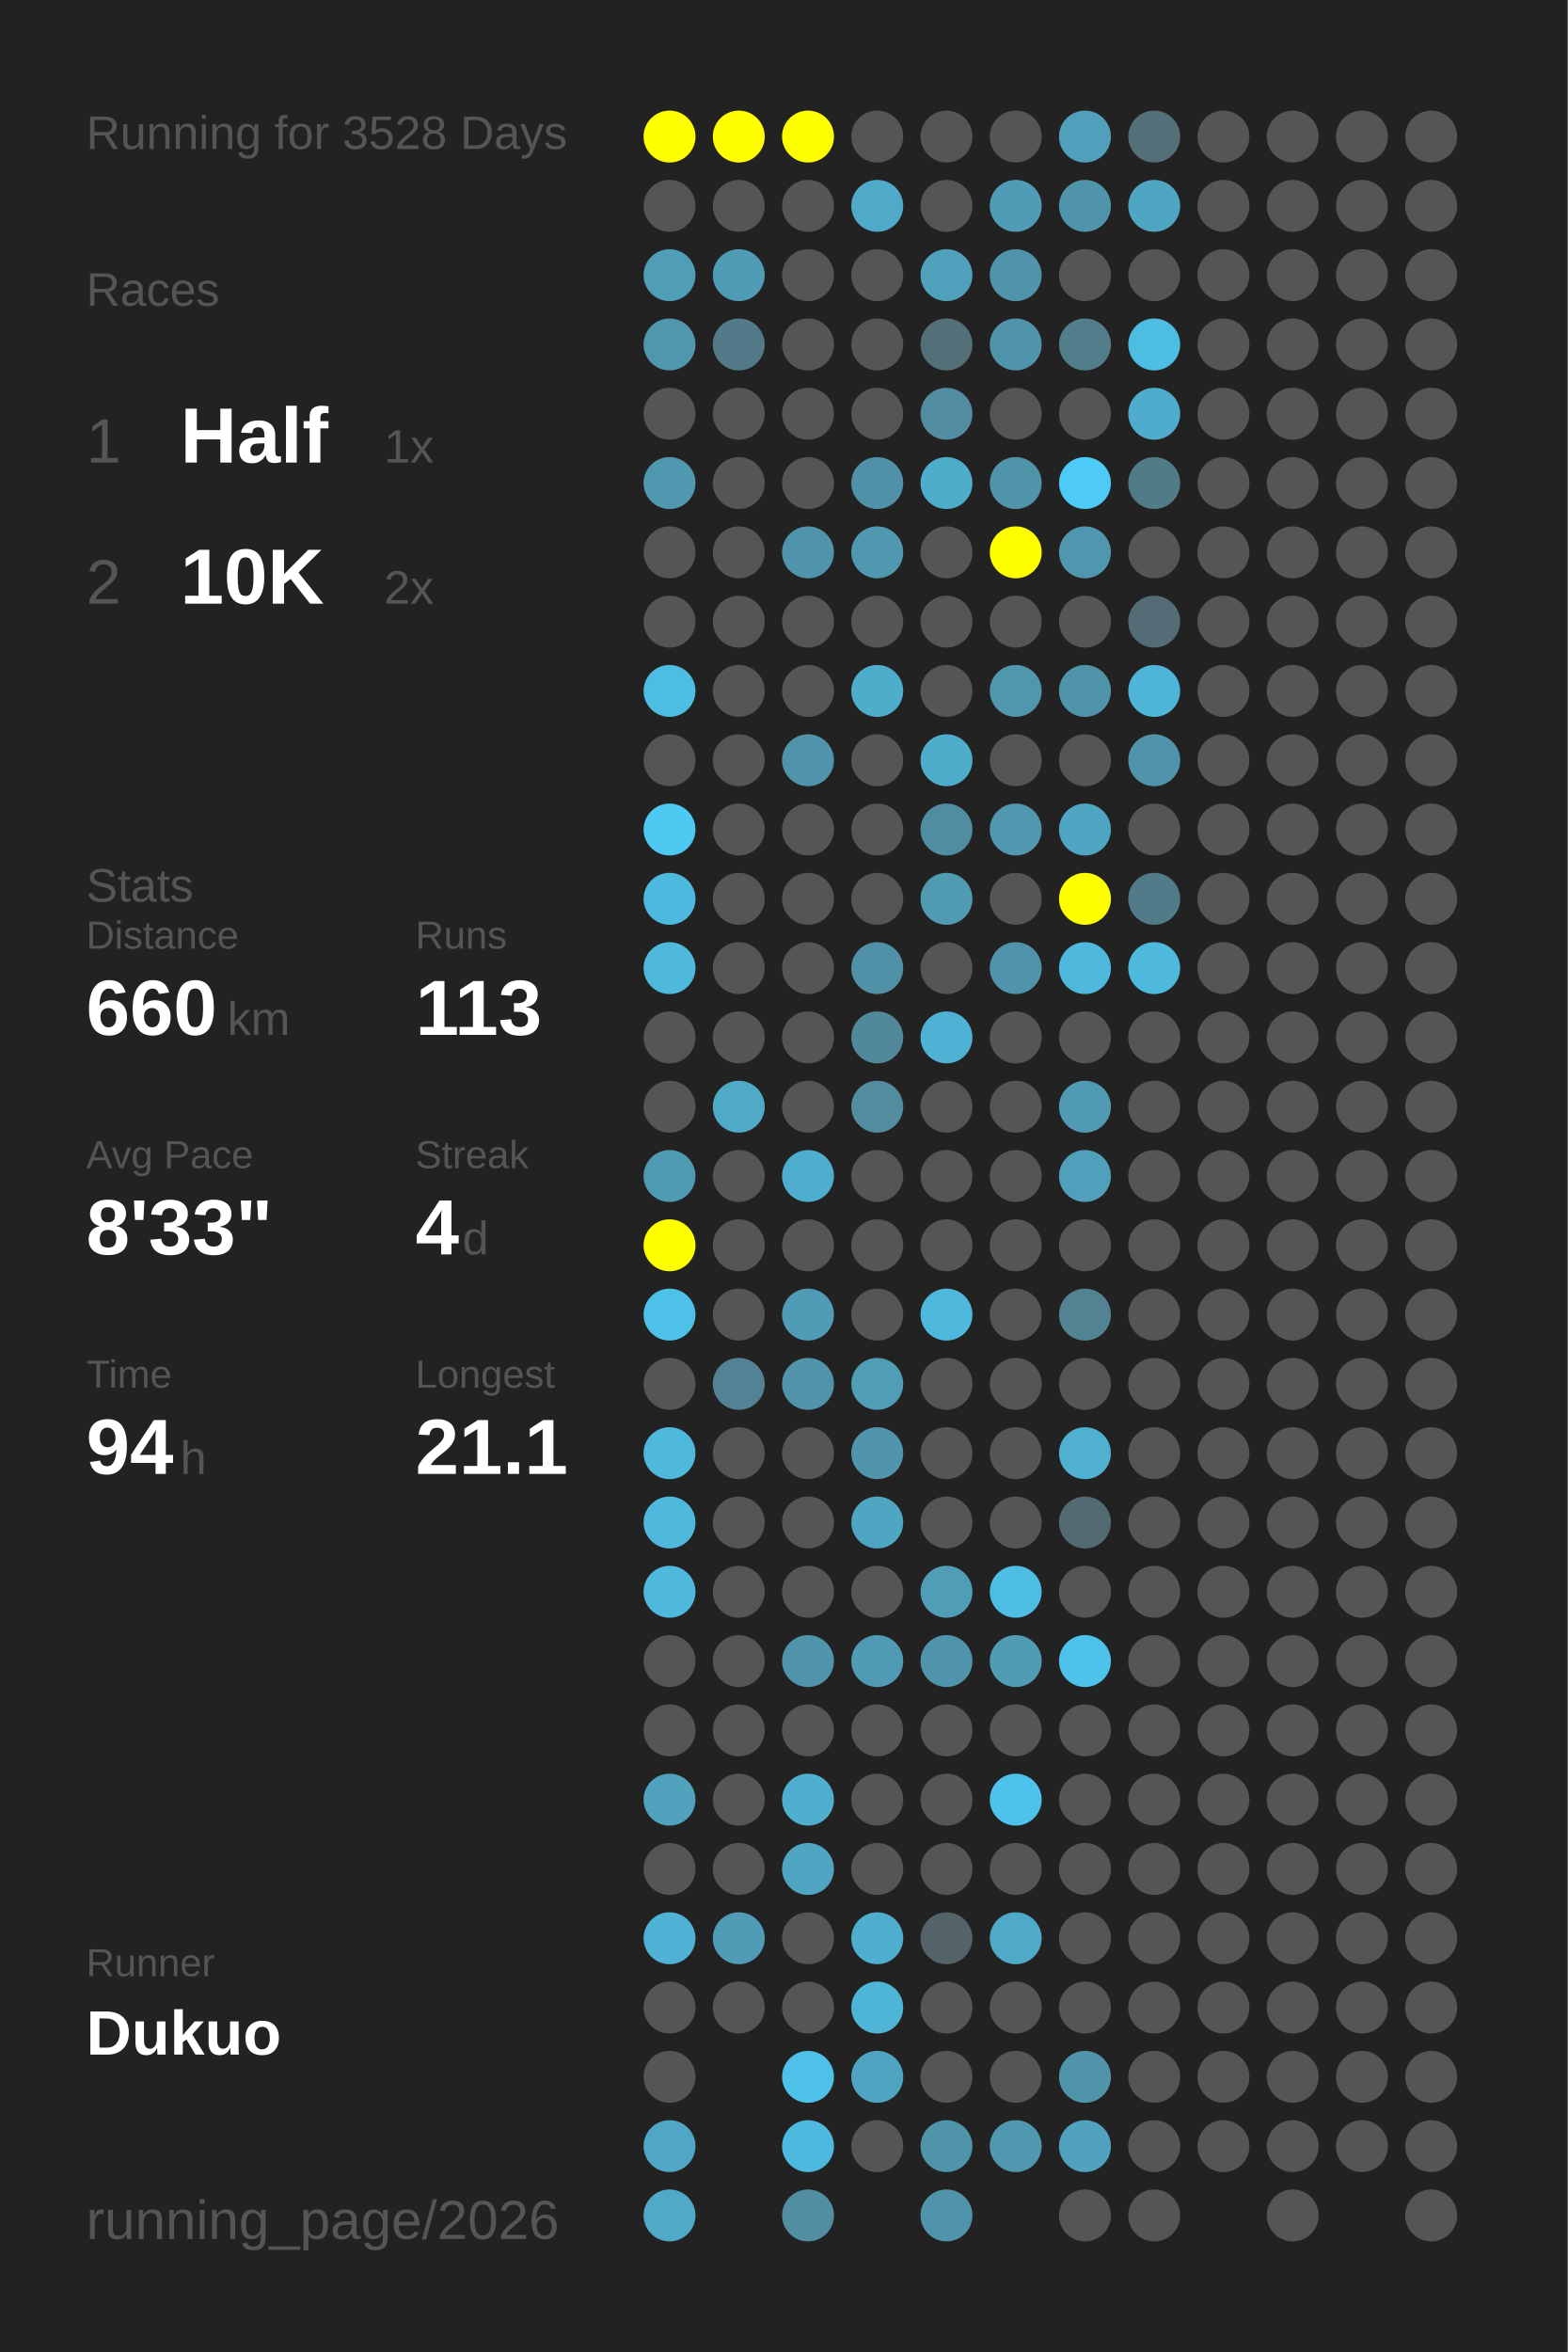
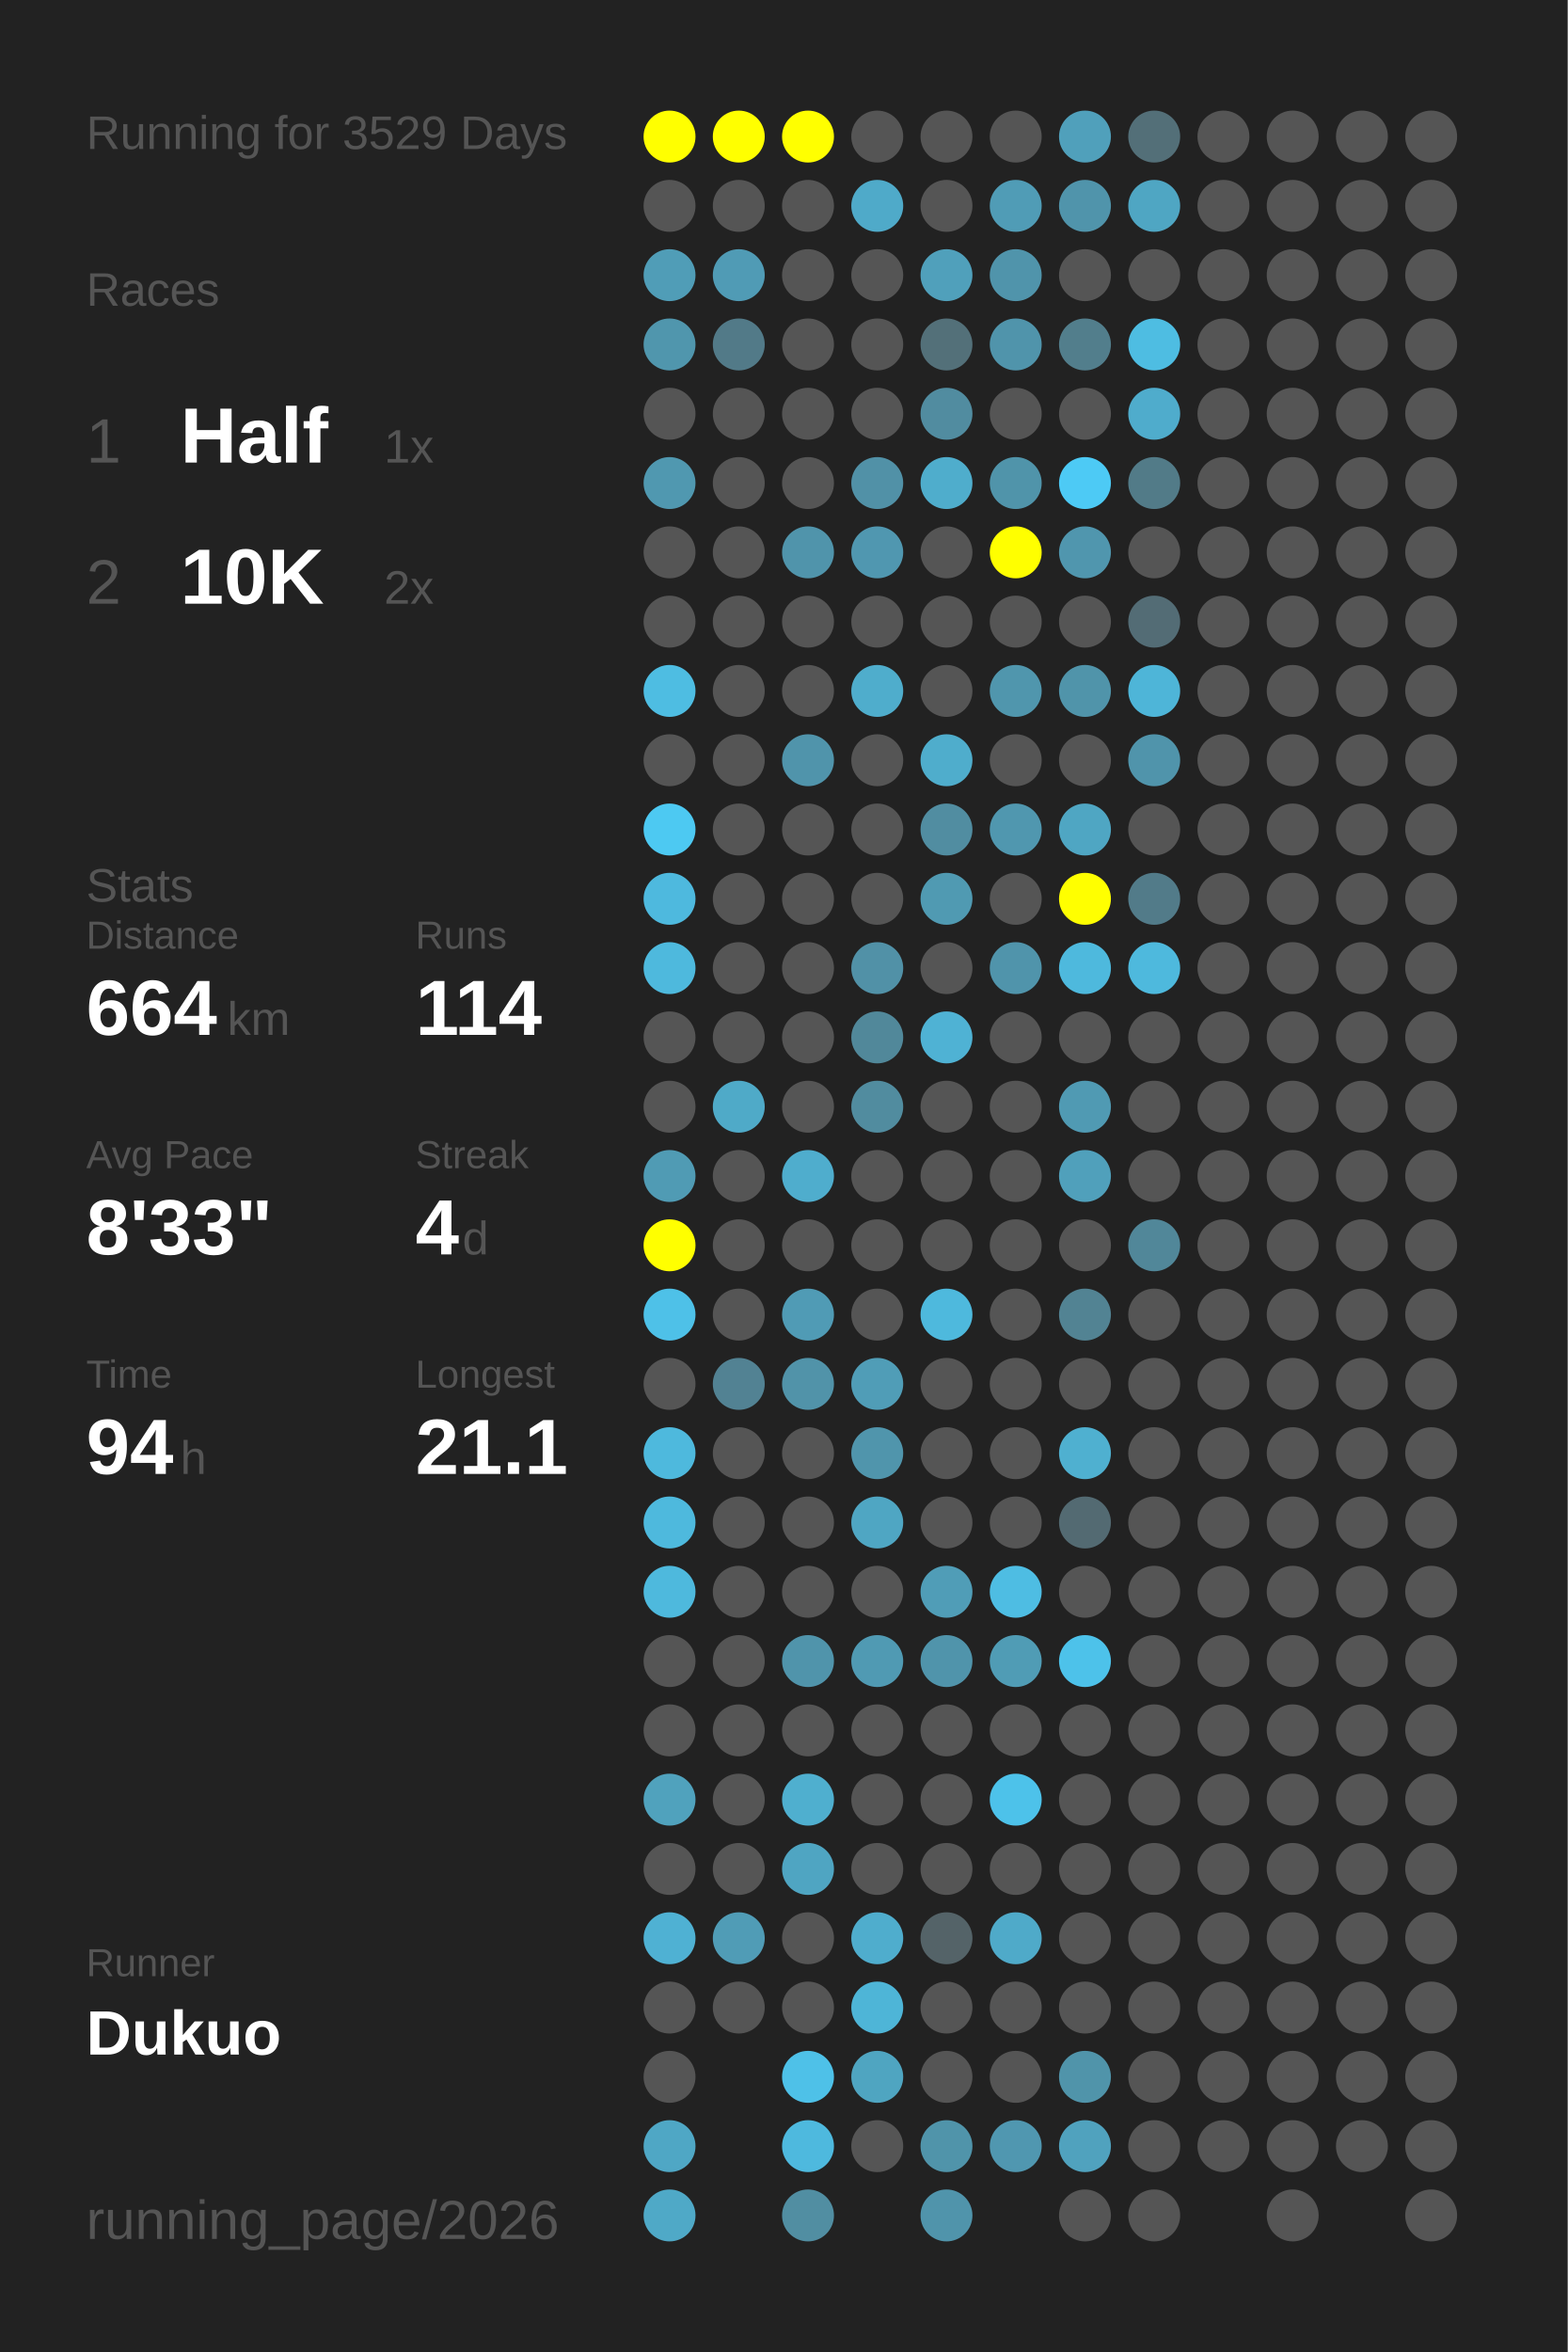
<svg xmlns="http://www.w3.org/2000/svg" baseProfile="full" height="300mm" version="1.1" viewBox="0,0,200,300" width="200mm">
  <defs />
  <rect fill="#222222" height="300" width="200" x="0" y="0" />
-   <text fill="#555555" style="font-size:6px; font-family:Arial;" x="11" y="19">Running for 3528 Days</text>
+   <text fill="#555555" style="font-size:6px; font-family:Arial;" x="11" y="19">Running for 3529 Days</text>
  <text fill="#555555" style="font-size:6px; font-family:Arial;" x="11" y="39">Races</text>
  <text fill="#555555" style="font-size:8px; font-family:Arial;" x="11" y="59">1</text>
  <text fill="#FFFFFF" style="font-size:10px; font-family:Arial; font-weight:bold;" x="23" y="59">Half</text>
  <text fill="#555555" style="font-size:6px; font-family:Arial;" x="49" y="59">1x</text>
  <text fill="#555555" style="font-size:8px; font-family:Arial;" x="11" y="77">2</text>
  <text fill="#FFFFFF" style="font-size:10px; font-family:Arial; font-weight:bold;" x="23" y="77">10K</text>
  <text fill="#555555" style="font-size:6px; font-family:Arial;" x="49" y="77">2x</text>
  <text fill="#555555" style="font-size:6px; font-family:Arial;" x="11" y="115">Stats</text>
  <text fill="#555555" style="font-size:5px; font-family:Arial;" x="11" y="121">Distance</text>
-   <text fill="#FFFFFF" style="font-size:10px; font-family:Arial; font-weight:bold;" x="11" y="132">660</text>
+   <text fill="#FFFFFF" style="font-size:10px; font-family:Arial; font-weight:bold;" x="11" y="132">664</text>
  <text fill="#555555" style="font-size:6px; font-family:Arial;" x="29" y="132">km</text>
  <text fill="#555555" style="font-size:5px; font-family:Arial;" x="53" y="121">Runs</text>
-   <text fill="#FFFFFF" style="font-size:10px; font-family:Arial; font-weight:bold;" x="53" y="132">113</text>
+   <text fill="#FFFFFF" style="font-size:10px; font-family:Arial; font-weight:bold;" x="53" y="132">114</text>
  <text fill="#555555" style="font-size:5px; font-family:Arial;" x="11" y="149">Avg Pace</text>
  <text fill="#FFFFFF" style="font-size:10px; font-family:Arial; font-weight:bold;" x="11" y="160">8'33"</text>
  <text fill="#555555" style="font-size:5px; font-family:Arial;" x="53" y="149">Streak</text>
  <text fill="#FFFFFF" style="font-size:10px; font-family:Arial; font-weight:bold;" x="53" y="160">4</text>
  <text fill="#555555" style="font-size:6px; font-family:Arial;" x="59" y="160">d</text>
  <text fill="#555555" style="font-size:5px; font-family:Arial;" x="11" y="177">Time</text>
  <text fill="#FFFFFF" style="font-size:10px; font-family:Arial; font-weight:bold;" x="11" y="188">94</text>
  <text fill="#555555" style="font-size:6px; font-family:Arial;" x="23" y="188">h</text>
  <text fill="#555555" style="font-size:5px; font-family:Arial;" x="53" y="177">Longest</text>
  <text fill="#FFFFFF" style="font-size:10px; font-family:Arial; font-weight:bold;" x="53" y="188">21.1</text>
  <text fill="#555555" style="font-size:5px; font-family:Arial;" x="11" y="252.065">Runner</text>
  <text fill="#FFFFFF" style="font-size:8px; font-family:Arial; font-weight:bold;" x="11" y="262.065">Dukuo</text>
  <text fill="#555555" style="font-size:7px; font-family:Arial;" x="11" y="285.581">running_page/2026</text>
  <circle cx="85.417" cy="17.419" fill="#FFFF00" r="3.312" />
  <circle cx="85.417" cy="26.258" fill="#555555" r="3.312" />
  <circle cx="85.417" cy="35.097" fill="#509db7" r="3.312" />
  <circle cx="85.417" cy="43.935" fill="#5096ad" r="3.312" />
  <circle cx="85.417" cy="52.774" fill="#555555" r="3.312" />
  <circle cx="85.417" cy="61.613" fill="#5098b0" r="3.312" />
  <circle cx="85.417" cy="70.452" fill="#555555" r="3.312" />
  <circle cx="85.417" cy="79.29" fill="#555555" r="3.312" />
  <circle cx="85.417" cy="88.129" fill="#4ebde2" r="3.312" />
  <circle cx="85.417" cy="96.968" fill="#555555" r="3.312" />
  <circle cx="85.417" cy="105.806" fill="#4dc9f2" r="3.312" />
  <circle cx="85.417" cy="114.645" fill="#4eb9de" r="3.312" />
  <circle cx="85.417" cy="123.484" fill="#4eb9dd" r="3.312" />
  <circle cx="85.417" cy="132.323" fill="#555555" r="3.312" />
  <circle cx="85.417" cy="141.161" fill="#555555" r="3.312" />
  <circle cx="85.417" cy="150" fill="#509bb4" r="3.312" />
  <circle cx="85.417" cy="158.839" fill="#FFFF00" r="3.312" />
  <circle cx="85.417" cy="167.677" fill="#4ec1e8" r="3.312" />
  <circle cx="85.417" cy="176.516" fill="#555555" r="3.312" />
  <circle cx="85.417" cy="185.355" fill="#4eb9dd" r="3.312" />
  <circle cx="85.417" cy="194.194" fill="#4eb9dd" r="3.312" />
  <circle cx="85.417" cy="203.032" fill="#4eb9dd" r="3.312" />
  <circle cx="85.417" cy="211.871" fill="#555555" r="3.312" />
  <circle cx="85.417" cy="220.71" fill="#555555" r="3.312" />
  <circle cx="85.417" cy="229.548" fill="#50a2bd" r="3.312" />
  <circle cx="85.417" cy="238.387" fill="#555555" r="3.312" />
  <circle cx="85.417" cy="247.226" fill="#4fb1d3" r="3.312" />
  <circle cx="85.417" cy="256.065" fill="#555555" r="3.312" />
  <circle cx="85.417" cy="264.903" fill="#555555" r="3.312" />
  <circle cx="85.417" cy="273.742" fill="#4fa7c5" r="3.312" />
  <circle cx="85.417" cy="282.581" fill="#4fa9c7" r="3.312" />
  <circle cx="94.25" cy="17.419" fill="#FFFF00" r="3.312" />
  <circle cx="94.25" cy="26.258" fill="#555555" r="3.312" />
  <circle cx="94.25" cy="35.097" fill="#509bb5" r="3.312" />
  <circle cx="94.25" cy="43.935" fill="#527a88" r="3.312" />
  <circle cx="94.25" cy="52.774" fill="#555555" r="3.312" />
  <circle cx="94.25" cy="61.613" fill="#555555" r="3.312" />
  <circle cx="94.25" cy="70.452" fill="#555555" r="3.312" />
  <circle cx="94.25" cy="79.29" fill="#555555" r="3.312" />
  <circle cx="94.25" cy="88.129" fill="#555555" r="3.312" />
  <circle cx="94.25" cy="96.968" fill="#555555" r="3.312" />
  <circle cx="94.25" cy="105.806" fill="#555555" r="3.312" />
  <circle cx="94.25" cy="114.645" fill="#555555" r="3.312" />
  <circle cx="94.25" cy="123.484" fill="#555555" r="3.312" />
  <circle cx="94.25" cy="132.323" fill="#555555" r="3.312" />
  <circle cx="94.25" cy="141.161" fill="#4faac8" r="3.312" />
  <circle cx="94.25" cy="150" fill="#555555" r="3.312" />
  <circle cx="94.25" cy="158.839" fill="#555555" r="3.312" />
  <circle cx="94.25" cy="167.677" fill="#555555" r="3.312" />
  <circle cx="94.25" cy="176.516" fill="#528293" r="3.312" />
  <circle cx="94.25" cy="185.355" fill="#555555" r="3.312" />
  <circle cx="94.25" cy="194.194" fill="#555555" r="3.312" />
  <circle cx="94.25" cy="203.032" fill="#555555" r="3.312" />
  <circle cx="94.25" cy="211.871" fill="#555555" r="3.312" />
  <circle cx="94.25" cy="220.71" fill="#555555" r="3.312" />
  <circle cx="94.25" cy="229.548" fill="#555555" r="3.312" />
  <circle cx="94.25" cy="238.387" fill="#555555" r="3.312" />
  <circle cx="94.25" cy="247.226" fill="#509cb6" r="3.312" />
  <circle cx="94.25" cy="256.065" fill="#555555" r="3.312" />
  <circle cx="103.083" cy="17.419" fill="#FFFF00" r="3.312" />
  <circle cx="103.083" cy="26.258" fill="#555555" r="3.312" />
  <circle cx="103.083" cy="35.097" fill="#555555" r="3.312" />
  <circle cx="103.083" cy="43.935" fill="#555555" r="3.312" />
  <circle cx="103.083" cy="52.774" fill="#555555" r="3.312" />
  <circle cx="103.083" cy="61.613" fill="#555555" r="3.312" />
  <circle cx="103.083" cy="70.452" fill="#5094ab" r="3.312" />
  <circle cx="103.083" cy="79.29" fill="#555555" r="3.312" />
  <circle cx="103.083" cy="88.129" fill="#555555" r="3.312" />
  <circle cx="103.083" cy="96.968" fill="#5094ab" r="3.312" />
  <circle cx="103.083" cy="105.806" fill="#555555" r="3.312" />
  <circle cx="103.083" cy="114.645" fill="#555555" r="3.312" />
  <circle cx="103.083" cy="123.484" fill="#555555" r="3.312" />
  <circle cx="103.083" cy="132.323" fill="#555555" r="3.312" />
  <circle cx="103.083" cy="141.161" fill="#555555" r="3.312" />
  <circle cx="103.083" cy="150" fill="#4fadcd" r="3.312" />
  <circle cx="103.083" cy="158.839" fill="#555555" r="3.312" />
  <circle cx="103.083" cy="167.677" fill="#509bb5" r="3.312" />
  <circle cx="103.083" cy="176.516" fill="#5193a9" r="3.312" />
  <circle cx="103.083" cy="185.355" fill="#555555" r="3.312" />
  <circle cx="103.083" cy="194.194" fill="#555555" r="3.312" />
  <circle cx="103.083" cy="203.032" fill="#555555" r="3.312" />
  <circle cx="103.083" cy="211.871" fill="#5094ab" r="3.312" />
  <circle cx="103.083" cy="220.71" fill="#555555" r="3.312" />
  <circle cx="103.083" cy="229.548" fill="#4fafcf" r="3.312" />
  <circle cx="103.083" cy="238.387" fill="#4fa5c2" r="3.312" />
  <circle cx="103.083" cy="247.226" fill="#555555" r="3.312" />
  <circle cx="103.083" cy="256.065" fill="#555555" r="3.312" />
  <circle cx="103.083" cy="264.903" fill="#4ec1e8" r="3.312" />
  <circle cx="103.083" cy="273.742" fill="#4eb9de" r="3.312" />
  <circle cx="103.083" cy="282.581" fill="#518ea2" r="3.312" />
  <circle cx="111.917" cy="17.419" fill="#555555" r="3.312" />
  <circle cx="111.917" cy="26.258" fill="#4faac9" r="3.312" />
  <circle cx="111.917" cy="35.097" fill="#555555" r="3.312" />
  <circle cx="111.917" cy="43.935" fill="#555555" r="3.312" />
  <circle cx="111.917" cy="52.774" fill="#555555" r="3.312" />
  <circle cx="111.917" cy="61.613" fill="#5191a7" r="3.312" />
  <circle cx="111.917" cy="70.452" fill="#5097b0" r="3.312" />
  <circle cx="111.917" cy="79.29" fill="#555555" r="3.312" />
  <circle cx="111.917" cy="88.129" fill="#4fadcc" r="3.312" />
  <circle cx="111.917" cy="96.968" fill="#555555" r="3.312" />
  <circle cx="111.917" cy="105.806" fill="#555555" r="3.312" />
  <circle cx="111.917" cy="114.645" fill="#555555" r="3.312" />
  <circle cx="111.917" cy="123.484" fill="#5191a7" r="3.312" />
  <circle cx="111.917" cy="132.323" fill="#51889a" r="3.312" />
  <circle cx="111.917" cy="141.161" fill="#518c9f" r="3.312" />
  <circle cx="111.917" cy="150" fill="#555555" r="3.312" />
  <circle cx="111.917" cy="158.839" fill="#555555" r="3.312" />
  <circle cx="111.917" cy="167.677" fill="#555555" r="3.312" />
  <circle cx="111.917" cy="176.516" fill="#509db7" r="3.312" />
  <circle cx="111.917" cy="185.355" fill="#5095ac" r="3.312" />
  <circle cx="111.917" cy="194.194" fill="#4fa6c3" r="3.312" />
  <circle cx="111.917" cy="203.032" fill="#555555" r="3.312" />
  <circle cx="111.917" cy="211.871" fill="#509ab3" r="3.312" />
  <circle cx="111.917" cy="220.71" fill="#555555" r="3.312" />
  <circle cx="111.917" cy="229.548" fill="#555555" r="3.312" />
  <circle cx="111.917" cy="238.387" fill="#555555" r="3.312" />
  <circle cx="111.917" cy="247.226" fill="#4fadcd" r="3.312" />
  <circle cx="111.917" cy="256.065" fill="#4eb5d7" r="3.312" />
  <circle cx="111.917" cy="264.903" fill="#4fa5c1" r="3.312" />
  <circle cx="111.917" cy="273.742" fill="#555555" r="3.312" />
  <circle cx="120.75" cy="17.419" fill="#555555" r="3.312" />
  <circle cx="120.75" cy="26.258" fill="#555555" r="3.312" />
  <circle cx="120.75" cy="35.097" fill="#50a0bb" r="3.312" />
  <circle cx="120.75" cy="43.935" fill="#537079" r="3.312" />
  <circle cx="120.75" cy="52.774" fill="#518ca0" r="3.312" />
  <circle cx="120.75" cy="61.613" fill="#4fadcc" r="3.312" />
  <circle cx="120.75" cy="70.452" fill="#555555" r="3.312" />
  <circle cx="120.75" cy="79.29" fill="#555555" r="3.312" />
  <circle cx="120.75" cy="88.129" fill="#555555" r="3.312" />
  <circle cx="120.75" cy="96.968" fill="#4fadcc" r="3.312" />
  <circle cx="120.75" cy="105.806" fill="#518da1" r="3.312" />
  <circle cx="120.75" cy="114.645" fill="#509ab2" r="3.312" />
  <circle cx="120.75" cy="123.484" fill="#555555" r="3.312" />
  <circle cx="120.75" cy="132.323" fill="#4fb2d4" r="3.312" />
  <circle cx="120.75" cy="141.161" fill="#555555" r="3.312" />
  <circle cx="120.75" cy="150" fill="#555555" r="3.312" />
  <circle cx="120.75" cy="158.839" fill="#555555" r="3.312" />
  <circle cx="120.75" cy="167.677" fill="#4eb9dd" r="3.312" />
  <circle cx="120.75" cy="176.516" fill="#555555" r="3.312" />
  <circle cx="120.75" cy="185.355" fill="#555555" r="3.312" />
  <circle cx="120.75" cy="194.194" fill="#555555" r="3.312" />
  <circle cx="120.75" cy="203.032" fill="#509db7" r="3.312" />
  <circle cx="120.75" cy="211.871" fill="#5094ab" r="3.312" />
  <circle cx="120.75" cy="220.71" fill="#555555" r="3.312" />
  <circle cx="120.75" cy="229.548" fill="#555555" r="3.312" />
  <circle cx="120.75" cy="238.387" fill="#555555" r="3.312" />
  <circle cx="120.75" cy="247.226" fill="#546368" r="3.312" />
  <circle cx="120.75" cy="256.065" fill="#555555" r="3.312" />
  <circle cx="120.75" cy="264.903" fill="#555555" r="3.312" />
  <circle cx="120.75" cy="273.742" fill="#5094aa" r="3.312" />
  <circle cx="120.75" cy="282.581" fill="#5094ab" r="3.312" />
  <circle cx="129.583" cy="17.419" fill="#555555" r="3.312" />
  <circle cx="129.583" cy="26.258" fill="#509cb6" r="3.312" />
  <circle cx="129.583" cy="35.097" fill="#5094ab" r="3.312" />
  <circle cx="129.583" cy="43.935" fill="#5094ab" r="3.312" />
  <circle cx="129.583" cy="52.774" fill="#555555" r="3.312" />
  <circle cx="129.583" cy="61.613" fill="#5094aa" r="3.312" />
  <circle cx="129.583" cy="70.452" fill="#FFFF00" r="3.312" />
  <circle cx="129.583" cy="79.29" fill="#555555" r="3.312" />
  <circle cx="129.583" cy="88.129" fill="#5096ad" r="3.312" />
  <circle cx="129.583" cy="96.968" fill="#555555" r="3.312" />
  <circle cx="129.583" cy="105.806" fill="#5097af" r="3.312" />
  <circle cx="129.583" cy="114.645" fill="#555555" r="3.312" />
  <circle cx="129.583" cy="123.484" fill="#5094ab" r="3.312" />
  <circle cx="129.583" cy="132.323" fill="#555555" r="3.312" />
  <circle cx="129.583" cy="141.161" fill="#555555" r="3.312" />
  <circle cx="129.583" cy="150" fill="#555555" r="3.312" />
  <circle cx="129.583" cy="158.839" fill="#555555" r="3.312" />
  <circle cx="129.583" cy="167.677" fill="#555555" r="3.312" />
  <circle cx="129.583" cy="176.516" fill="#555555" r="3.312" />
  <circle cx="129.583" cy="185.355" fill="#555555" r="3.312" />
  <circle cx="129.583" cy="194.194" fill="#555555" r="3.312" />
  <circle cx="129.583" cy="203.032" fill="#4ebde3" r="3.312" />
  <circle cx="129.583" cy="211.871" fill="#509cb5" r="3.312" />
  <circle cx="129.583" cy="220.71" fill="#555555" r="3.312" />
  <circle cx="129.583" cy="229.548" fill="#4dc2ea" r="3.312" />
  <circle cx="129.583" cy="238.387" fill="#555555" r="3.312" />
  <circle cx="129.583" cy="247.226" fill="#4faac9" r="3.312" />
  <circle cx="129.583" cy="256.065" fill="#555555" r="3.312" />
  <circle cx="129.583" cy="264.903" fill="#555555" r="3.312" />
  <circle cx="129.583" cy="273.742" fill="#5097b0" r="3.312" />
  <circle cx="138.417" cy="17.419" fill="#50a0bb" r="3.312" />
  <circle cx="138.417" cy="26.258" fill="#5094ab" r="3.312" />
  <circle cx="138.417" cy="35.097" fill="#555555" r="3.312" />
  <circle cx="138.417" cy="43.935" fill="#527e8c" r="3.312" />
  <circle cx="138.417" cy="52.774" fill="#555555" r="3.312" />
  <circle cx="138.417" cy="61.613" fill="#4dcaf5" r="3.312" />
  <circle cx="138.417" cy="70.452" fill="#5096ae" r="3.312" />
  <circle cx="138.417" cy="79.29" fill="#555555" r="3.312" />
  <circle cx="138.417" cy="88.129" fill="#5094aa" r="3.312" />
  <circle cx="138.417" cy="96.968" fill="#555555" r="3.312" />
  <circle cx="138.417" cy="105.806" fill="#4fa6c3" r="3.312" />
  <circle cx="138.417" cy="114.645" fill="#FFFF00" r="3.312" />
  <circle cx="138.417" cy="123.484" fill="#4eb9dd" r="3.312" />
  <circle cx="138.417" cy="132.323" fill="#555555" r="3.312" />
  <circle cx="138.417" cy="141.161" fill="#509ab3" r="3.312" />
  <circle cx="138.417" cy="150" fill="#50a0bb" r="3.312" />
  <circle cx="138.417" cy="158.839" fill="#555555" r="3.312" />
  <circle cx="138.417" cy="167.677" fill="#528393" r="3.312" />
  <circle cx="138.417" cy="176.516" fill="#555555" r="3.312" />
  <circle cx="138.417" cy="185.355" fill="#4fb0d0" r="3.312" />
  <circle cx="138.417" cy="194.194" fill="#536a72" r="3.312" />
  <circle cx="138.417" cy="203.032" fill="#555555" r="3.312" />
  <circle cx="138.417" cy="211.871" fill="#4dc2ea" r="3.312" />
  <circle cx="138.417" cy="220.71" fill="#555555" r="3.312" />
  <circle cx="138.417" cy="229.548" fill="#555555" r="3.312" />
  <circle cx="138.417" cy="238.387" fill="#555555" r="3.312" />
  <circle cx="138.417" cy="247.226" fill="#555555" r="3.312" />
  <circle cx="138.417" cy="256.065" fill="#555555" r="3.312" />
  <circle cx="138.417" cy="264.903" fill="#5094aa" r="3.312" />
  <circle cx="138.417" cy="273.742" fill="#50a2be" r="3.312" />
  <circle cx="138.417" cy="282.581" fill="#555555" r="3.312" />
  <circle cx="147.25" cy="17.419" fill="#536f78" r="3.312" />
  <circle cx="147.25" cy="26.258" fill="#4fa6c3" r="3.312" />
  <circle cx="147.25" cy="35.097" fill="#555555" r="3.312" />
  <circle cx="147.25" cy="43.935" fill="#4ebde2" r="3.312" />
  <circle cx="147.25" cy="52.774" fill="#4faccc" r="3.312" />
  <circle cx="147.25" cy="61.613" fill="#527b88" r="3.312" />
  <circle cx="147.25" cy="70.452" fill="#555555" r="3.312" />
  <circle cx="147.25" cy="79.29" fill="#536c75" r="3.312" />
  <circle cx="147.25" cy="88.129" fill="#4eb5d8" r="3.312" />
  <circle cx="147.25" cy="96.968" fill="#5094ab" r="3.312" />
  <circle cx="147.25" cy="105.806" fill="#555555" r="3.312" />
  <circle cx="147.25" cy="114.645" fill="#527b89" r="3.312" />
  <circle cx="147.25" cy="123.484" fill="#4eb9dd" r="3.312" />
  <circle cx="147.25" cy="132.323" fill="#555555" r="3.312" />
  <circle cx="147.25" cy="141.161" fill="#555555" r="3.312" />
  <circle cx="147.25" cy="150" fill="#555555" r="3.312" />
-   <circle cx="147.25" cy="158.839" fill="#555555" r="3.312" />
+   <circle cx="147.25" cy="158.839" fill="#518799" r="3.312" />
  <circle cx="147.25" cy="167.677" fill="#555555" r="3.312" />
  <circle cx="147.25" cy="176.516" fill="#555555" r="3.312" />
  <circle cx="147.25" cy="185.355" fill="#555555" r="3.312" />
  <circle cx="147.25" cy="194.194" fill="#555555" r="3.312" />
  <circle cx="147.25" cy="203.032" fill="#555555" r="3.312" />
  <circle cx="147.25" cy="211.871" fill="#555555" r="3.312" />
  <circle cx="147.25" cy="220.71" fill="#555555" r="3.312" />
  <circle cx="147.25" cy="229.548" fill="#555555" r="3.312" />
  <circle cx="147.25" cy="238.387" fill="#555555" r="3.312" />
  <circle cx="147.25" cy="247.226" fill="#555555" r="3.312" />
  <circle cx="147.25" cy="256.065" fill="#555555" r="3.312" />
  <circle cx="147.25" cy="264.903" fill="#555555" r="3.312" />
  <circle cx="147.25" cy="273.742" fill="#555555" r="3.312" />
  <circle cx="147.25" cy="282.581" fill="#555555" r="3.312" />
  <circle cx="156.083" cy="17.419" fill="#555555" r="3.312" />
  <circle cx="156.083" cy="26.258" fill="#555555" r="3.312" />
  <circle cx="156.083" cy="35.097" fill="#555555" r="3.312" />
  <circle cx="156.083" cy="43.935" fill="#555555" r="3.312" />
  <circle cx="156.083" cy="52.774" fill="#555555" r="3.312" />
  <circle cx="156.083" cy="61.613" fill="#555555" r="3.312" />
  <circle cx="156.083" cy="70.452" fill="#555555" r="3.312" />
  <circle cx="156.083" cy="79.29" fill="#555555" r="3.312" />
  <circle cx="156.083" cy="88.129" fill="#555555" r="3.312" />
  <circle cx="156.083" cy="96.968" fill="#555555" r="3.312" />
  <circle cx="156.083" cy="105.806" fill="#555555" r="3.312" />
  <circle cx="156.083" cy="114.645" fill="#555555" r="3.312" />
  <circle cx="156.083" cy="123.484" fill="#555555" r="3.312" />
  <circle cx="156.083" cy="132.323" fill="#555555" r="3.312" />
  <circle cx="156.083" cy="141.161" fill="#555555" r="3.312" />
  <circle cx="156.083" cy="150" fill="#555555" r="3.312" />
  <circle cx="156.083" cy="158.839" fill="#555555" r="3.312" />
  <circle cx="156.083" cy="167.677" fill="#555555" r="3.312" />
  <circle cx="156.083" cy="176.516" fill="#555555" r="3.312" />
  <circle cx="156.083" cy="185.355" fill="#555555" r="3.312" />
  <circle cx="156.083" cy="194.194" fill="#555555" r="3.312" />
  <circle cx="156.083" cy="203.032" fill="#555555" r="3.312" />
  <circle cx="156.083" cy="211.871" fill="#555555" r="3.312" />
  <circle cx="156.083" cy="220.71" fill="#555555" r="3.312" />
  <circle cx="156.083" cy="229.548" fill="#555555" r="3.312" />
  <circle cx="156.083" cy="238.387" fill="#555555" r="3.312" />
  <circle cx="156.083" cy="247.226" fill="#555555" r="3.312" />
  <circle cx="156.083" cy="256.065" fill="#555555" r="3.312" />
  <circle cx="156.083" cy="264.903" fill="#555555" r="3.312" />
  <circle cx="156.083" cy="273.742" fill="#555555" r="3.312" />
  <circle cx="164.917" cy="17.419" fill="#555555" r="3.312" />
  <circle cx="164.917" cy="26.258" fill="#555555" r="3.312" />
  <circle cx="164.917" cy="35.097" fill="#555555" r="3.312" />
  <circle cx="164.917" cy="43.935" fill="#555555" r="3.312" />
  <circle cx="164.917" cy="52.774" fill="#555555" r="3.312" />
  <circle cx="164.917" cy="61.613" fill="#555555" r="3.312" />
  <circle cx="164.917" cy="70.452" fill="#555555" r="3.312" />
  <circle cx="164.917" cy="79.29" fill="#555555" r="3.312" />
  <circle cx="164.917" cy="88.129" fill="#555555" r="3.312" />
  <circle cx="164.917" cy="96.968" fill="#555555" r="3.312" />
  <circle cx="164.917" cy="105.806" fill="#555555" r="3.312" />
  <circle cx="164.917" cy="114.645" fill="#555555" r="3.312" />
  <circle cx="164.917" cy="123.484" fill="#555555" r="3.312" />
  <circle cx="164.917" cy="132.323" fill="#555555" r="3.312" />
  <circle cx="164.917" cy="141.161" fill="#555555" r="3.312" />
  <circle cx="164.917" cy="150" fill="#555555" r="3.312" />
  <circle cx="164.917" cy="158.839" fill="#555555" r="3.312" />
  <circle cx="164.917" cy="167.677" fill="#555555" r="3.312" />
  <circle cx="164.917" cy="176.516" fill="#555555" r="3.312" />
  <circle cx="164.917" cy="185.355" fill="#555555" r="3.312" />
  <circle cx="164.917" cy="194.194" fill="#555555" r="3.312" />
  <circle cx="164.917" cy="203.032" fill="#555555" r="3.312" />
  <circle cx="164.917" cy="211.871" fill="#555555" r="3.312" />
  <circle cx="164.917" cy="220.71" fill="#555555" r="3.312" />
  <circle cx="164.917" cy="229.548" fill="#555555" r="3.312" />
  <circle cx="164.917" cy="238.387" fill="#555555" r="3.312" />
  <circle cx="164.917" cy="247.226" fill="#555555" r="3.312" />
  <circle cx="164.917" cy="256.065" fill="#555555" r="3.312" />
  <circle cx="164.917" cy="264.903" fill="#555555" r="3.312" />
  <circle cx="164.917" cy="273.742" fill="#555555" r="3.312" />
  <circle cx="164.917" cy="282.581" fill="#555555" r="3.312" />
  <circle cx="173.75" cy="17.419" fill="#555555" r="3.312" />
  <circle cx="173.75" cy="26.258" fill="#555555" r="3.312" />
  <circle cx="173.75" cy="35.097" fill="#555555" r="3.312" />
  <circle cx="173.75" cy="43.935" fill="#555555" r="3.312" />
  <circle cx="173.75" cy="52.774" fill="#555555" r="3.312" />
  <circle cx="173.75" cy="61.613" fill="#555555" r="3.312" />
  <circle cx="173.75" cy="70.452" fill="#555555" r="3.312" />
  <circle cx="173.75" cy="79.29" fill="#555555" r="3.312" />
  <circle cx="173.75" cy="88.129" fill="#555555" r="3.312" />
  <circle cx="173.75" cy="96.968" fill="#555555" r="3.312" />
  <circle cx="173.75" cy="105.806" fill="#555555" r="3.312" />
  <circle cx="173.75" cy="114.645" fill="#555555" r="3.312" />
  <circle cx="173.75" cy="123.484" fill="#555555" r="3.312" />
  <circle cx="173.75" cy="132.323" fill="#555555" r="3.312" />
  <circle cx="173.75" cy="141.161" fill="#555555" r="3.312" />
  <circle cx="173.75" cy="150" fill="#555555" r="3.312" />
  <circle cx="173.75" cy="158.839" fill="#555555" r="3.312" />
  <circle cx="173.75" cy="167.677" fill="#555555" r="3.312" />
  <circle cx="173.75" cy="176.516" fill="#555555" r="3.312" />
  <circle cx="173.75" cy="185.355" fill="#555555" r="3.312" />
  <circle cx="173.75" cy="194.194" fill="#555555" r="3.312" />
  <circle cx="173.75" cy="203.032" fill="#555555" r="3.312" />
  <circle cx="173.75" cy="211.871" fill="#555555" r="3.312" />
  <circle cx="173.75" cy="220.71" fill="#555555" r="3.312" />
  <circle cx="173.75" cy="229.548" fill="#555555" r="3.312" />
  <circle cx="173.75" cy="238.387" fill="#555555" r="3.312" />
  <circle cx="173.75" cy="247.226" fill="#555555" r="3.312" />
  <circle cx="173.75" cy="256.065" fill="#555555" r="3.312" />
  <circle cx="173.75" cy="264.903" fill="#555555" r="3.312" />
  <circle cx="173.75" cy="273.742" fill="#555555" r="3.312" />
  <circle cx="182.583" cy="17.419" fill="#555555" r="3.312" />
  <circle cx="182.583" cy="26.258" fill="#555555" r="3.312" />
  <circle cx="182.583" cy="35.097" fill="#555555" r="3.312" />
  <circle cx="182.583" cy="43.935" fill="#555555" r="3.312" />
  <circle cx="182.583" cy="52.774" fill="#555555" r="3.312" />
  <circle cx="182.583" cy="61.613" fill="#555555" r="3.312" />
  <circle cx="182.583" cy="70.452" fill="#555555" r="3.312" />
  <circle cx="182.583" cy="79.29" fill="#555555" r="3.312" />
  <circle cx="182.583" cy="88.129" fill="#555555" r="3.312" />
  <circle cx="182.583" cy="96.968" fill="#555555" r="3.312" />
  <circle cx="182.583" cy="105.806" fill="#555555" r="3.312" />
  <circle cx="182.583" cy="114.645" fill="#555555" r="3.312" />
  <circle cx="182.583" cy="123.484" fill="#555555" r="3.312" />
  <circle cx="182.583" cy="132.323" fill="#555555" r="3.312" />
  <circle cx="182.583" cy="141.161" fill="#555555" r="3.312" />
  <circle cx="182.583" cy="150" fill="#555555" r="3.312" />
  <circle cx="182.583" cy="158.839" fill="#555555" r="3.312" />
  <circle cx="182.583" cy="167.677" fill="#555555" r="3.312" />
  <circle cx="182.583" cy="176.516" fill="#555555" r="3.312" />
  <circle cx="182.583" cy="185.355" fill="#555555" r="3.312" />
  <circle cx="182.583" cy="194.194" fill="#555555" r="3.312" />
  <circle cx="182.583" cy="203.032" fill="#555555" r="3.312" />
  <circle cx="182.583" cy="211.871" fill="#555555" r="3.312" />
  <circle cx="182.583" cy="220.71" fill="#555555" r="3.312" />
  <circle cx="182.583" cy="229.548" fill="#555555" r="3.312" />
  <circle cx="182.583" cy="238.387" fill="#555555" r="3.312" />
  <circle cx="182.583" cy="247.226" fill="#555555" r="3.312" />
  <circle cx="182.583" cy="256.065" fill="#555555" r="3.312" />
  <circle cx="182.583" cy="264.903" fill="#555555" r="3.312" />
  <circle cx="182.583" cy="273.742" fill="#555555" r="3.312" />
  <circle cx="182.583" cy="282.581" fill="#555555" r="3.312" />
</svg>
